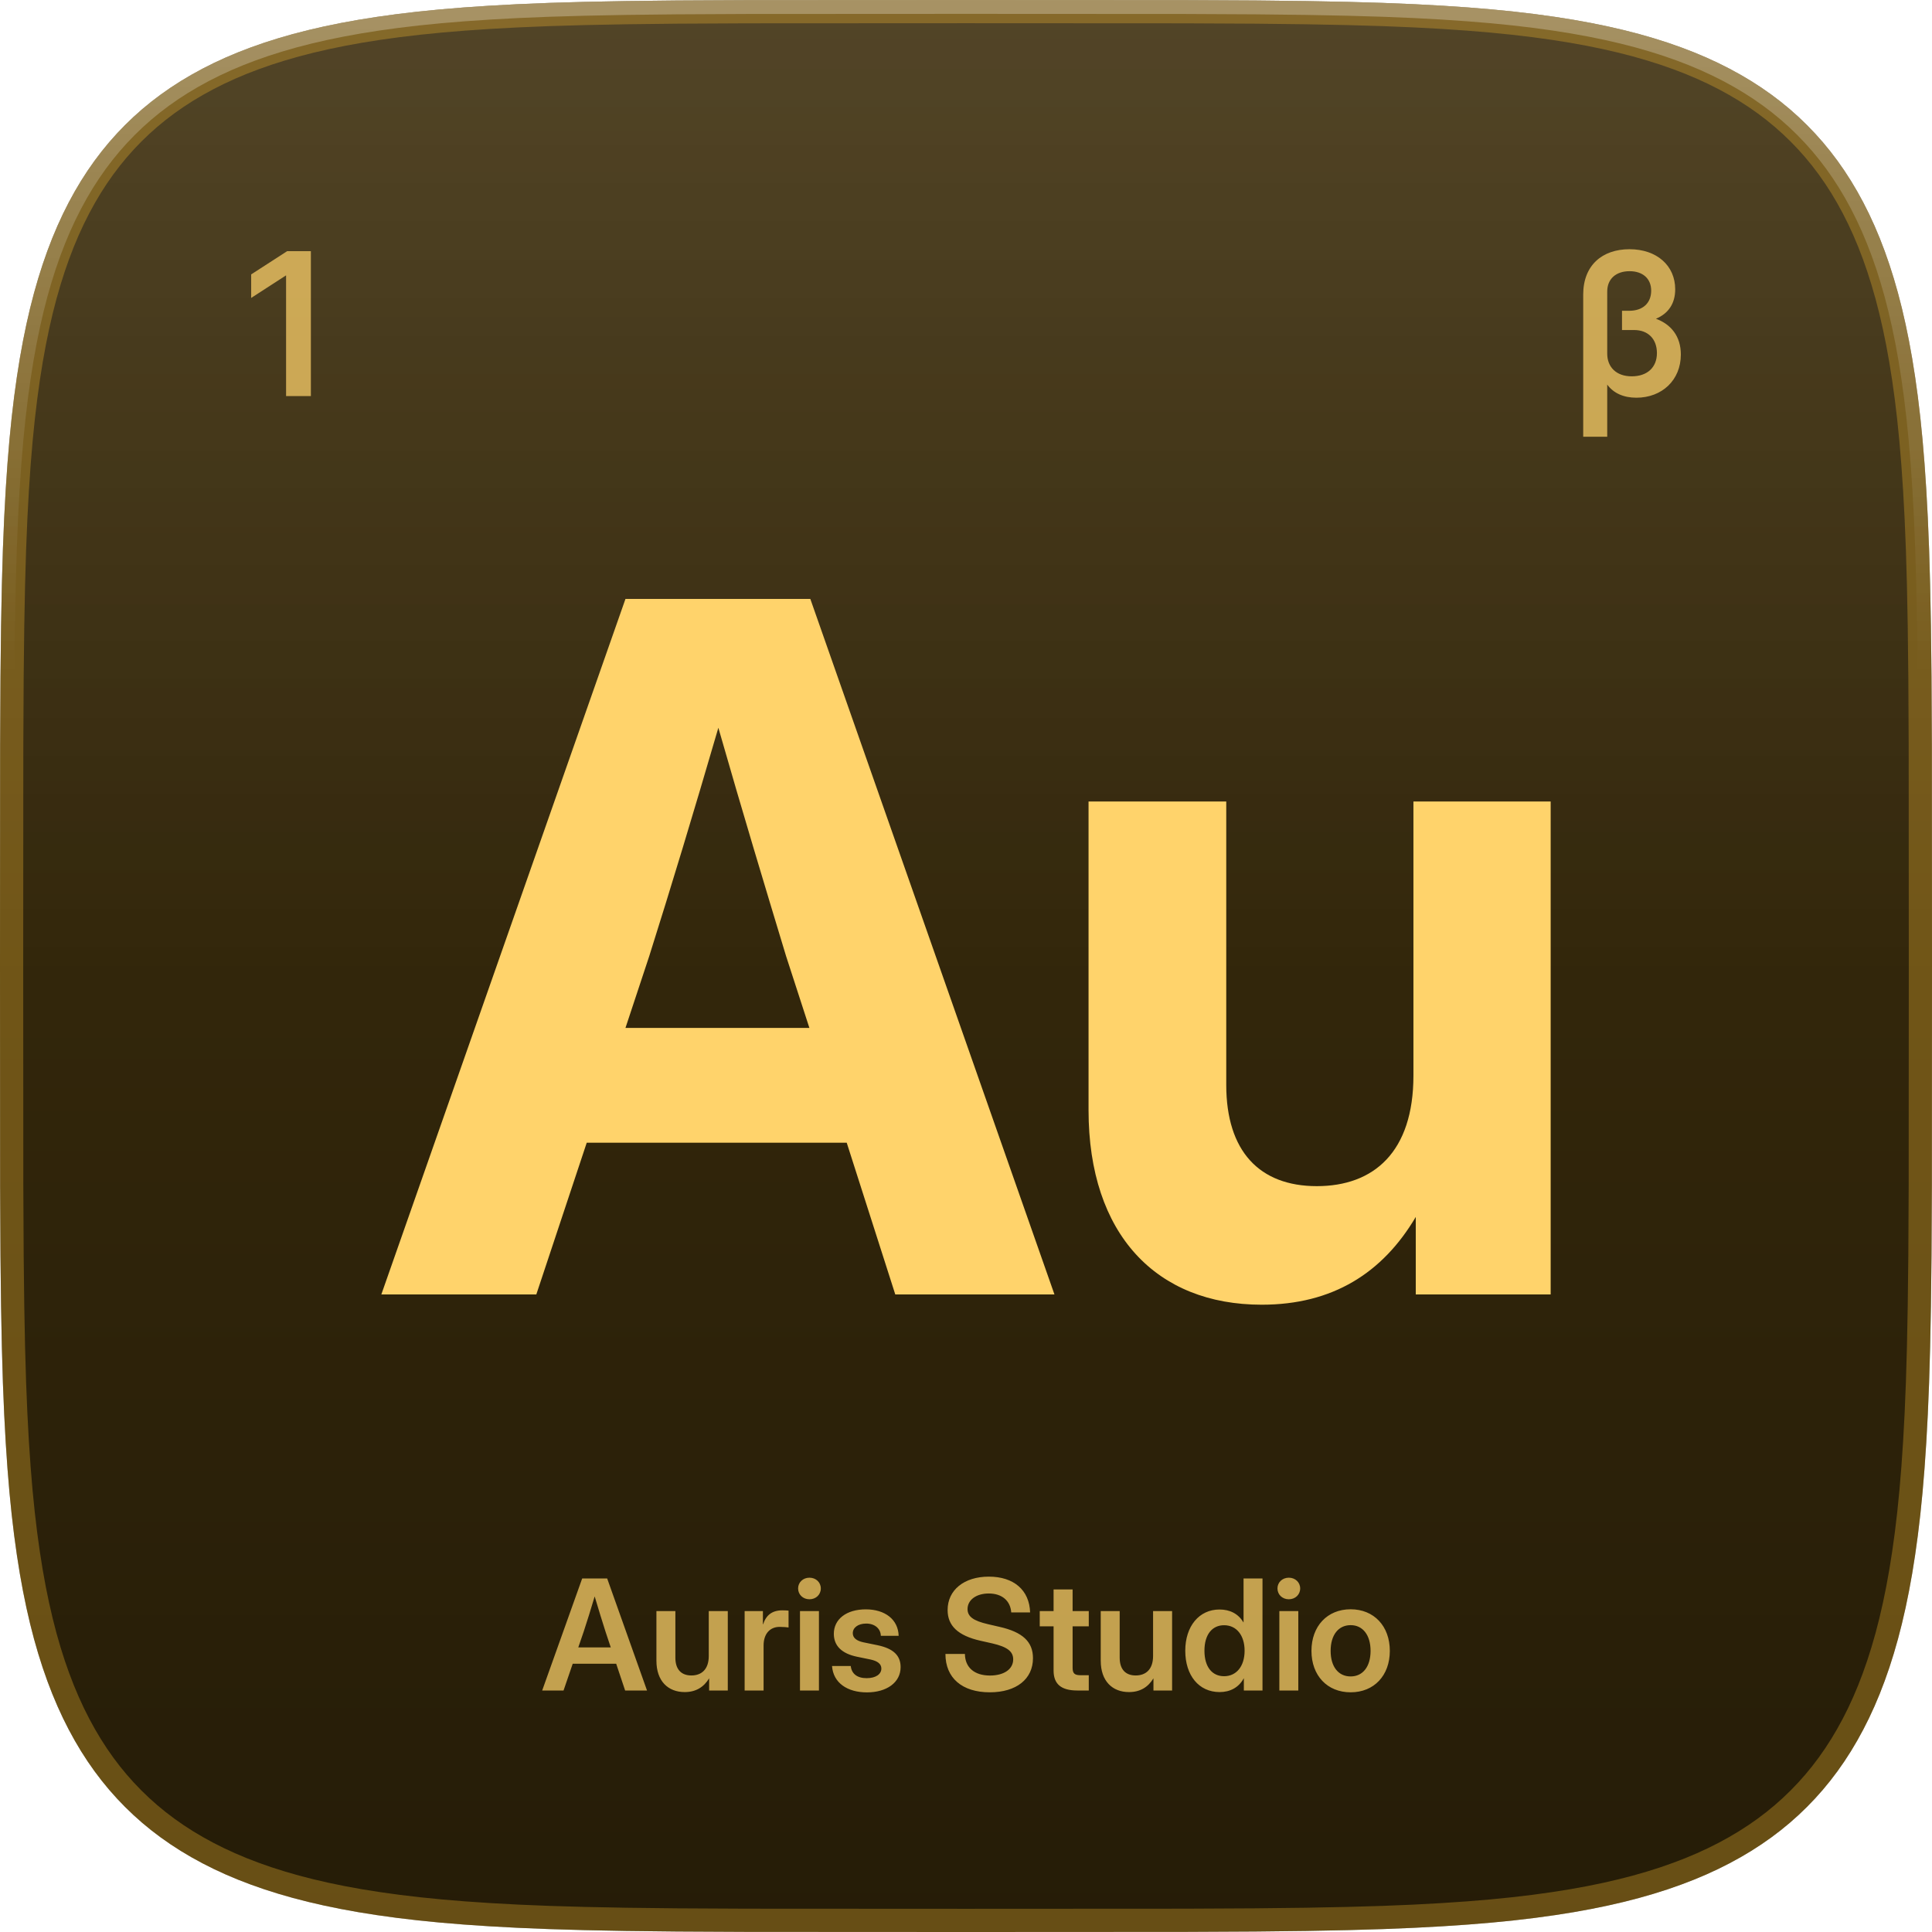
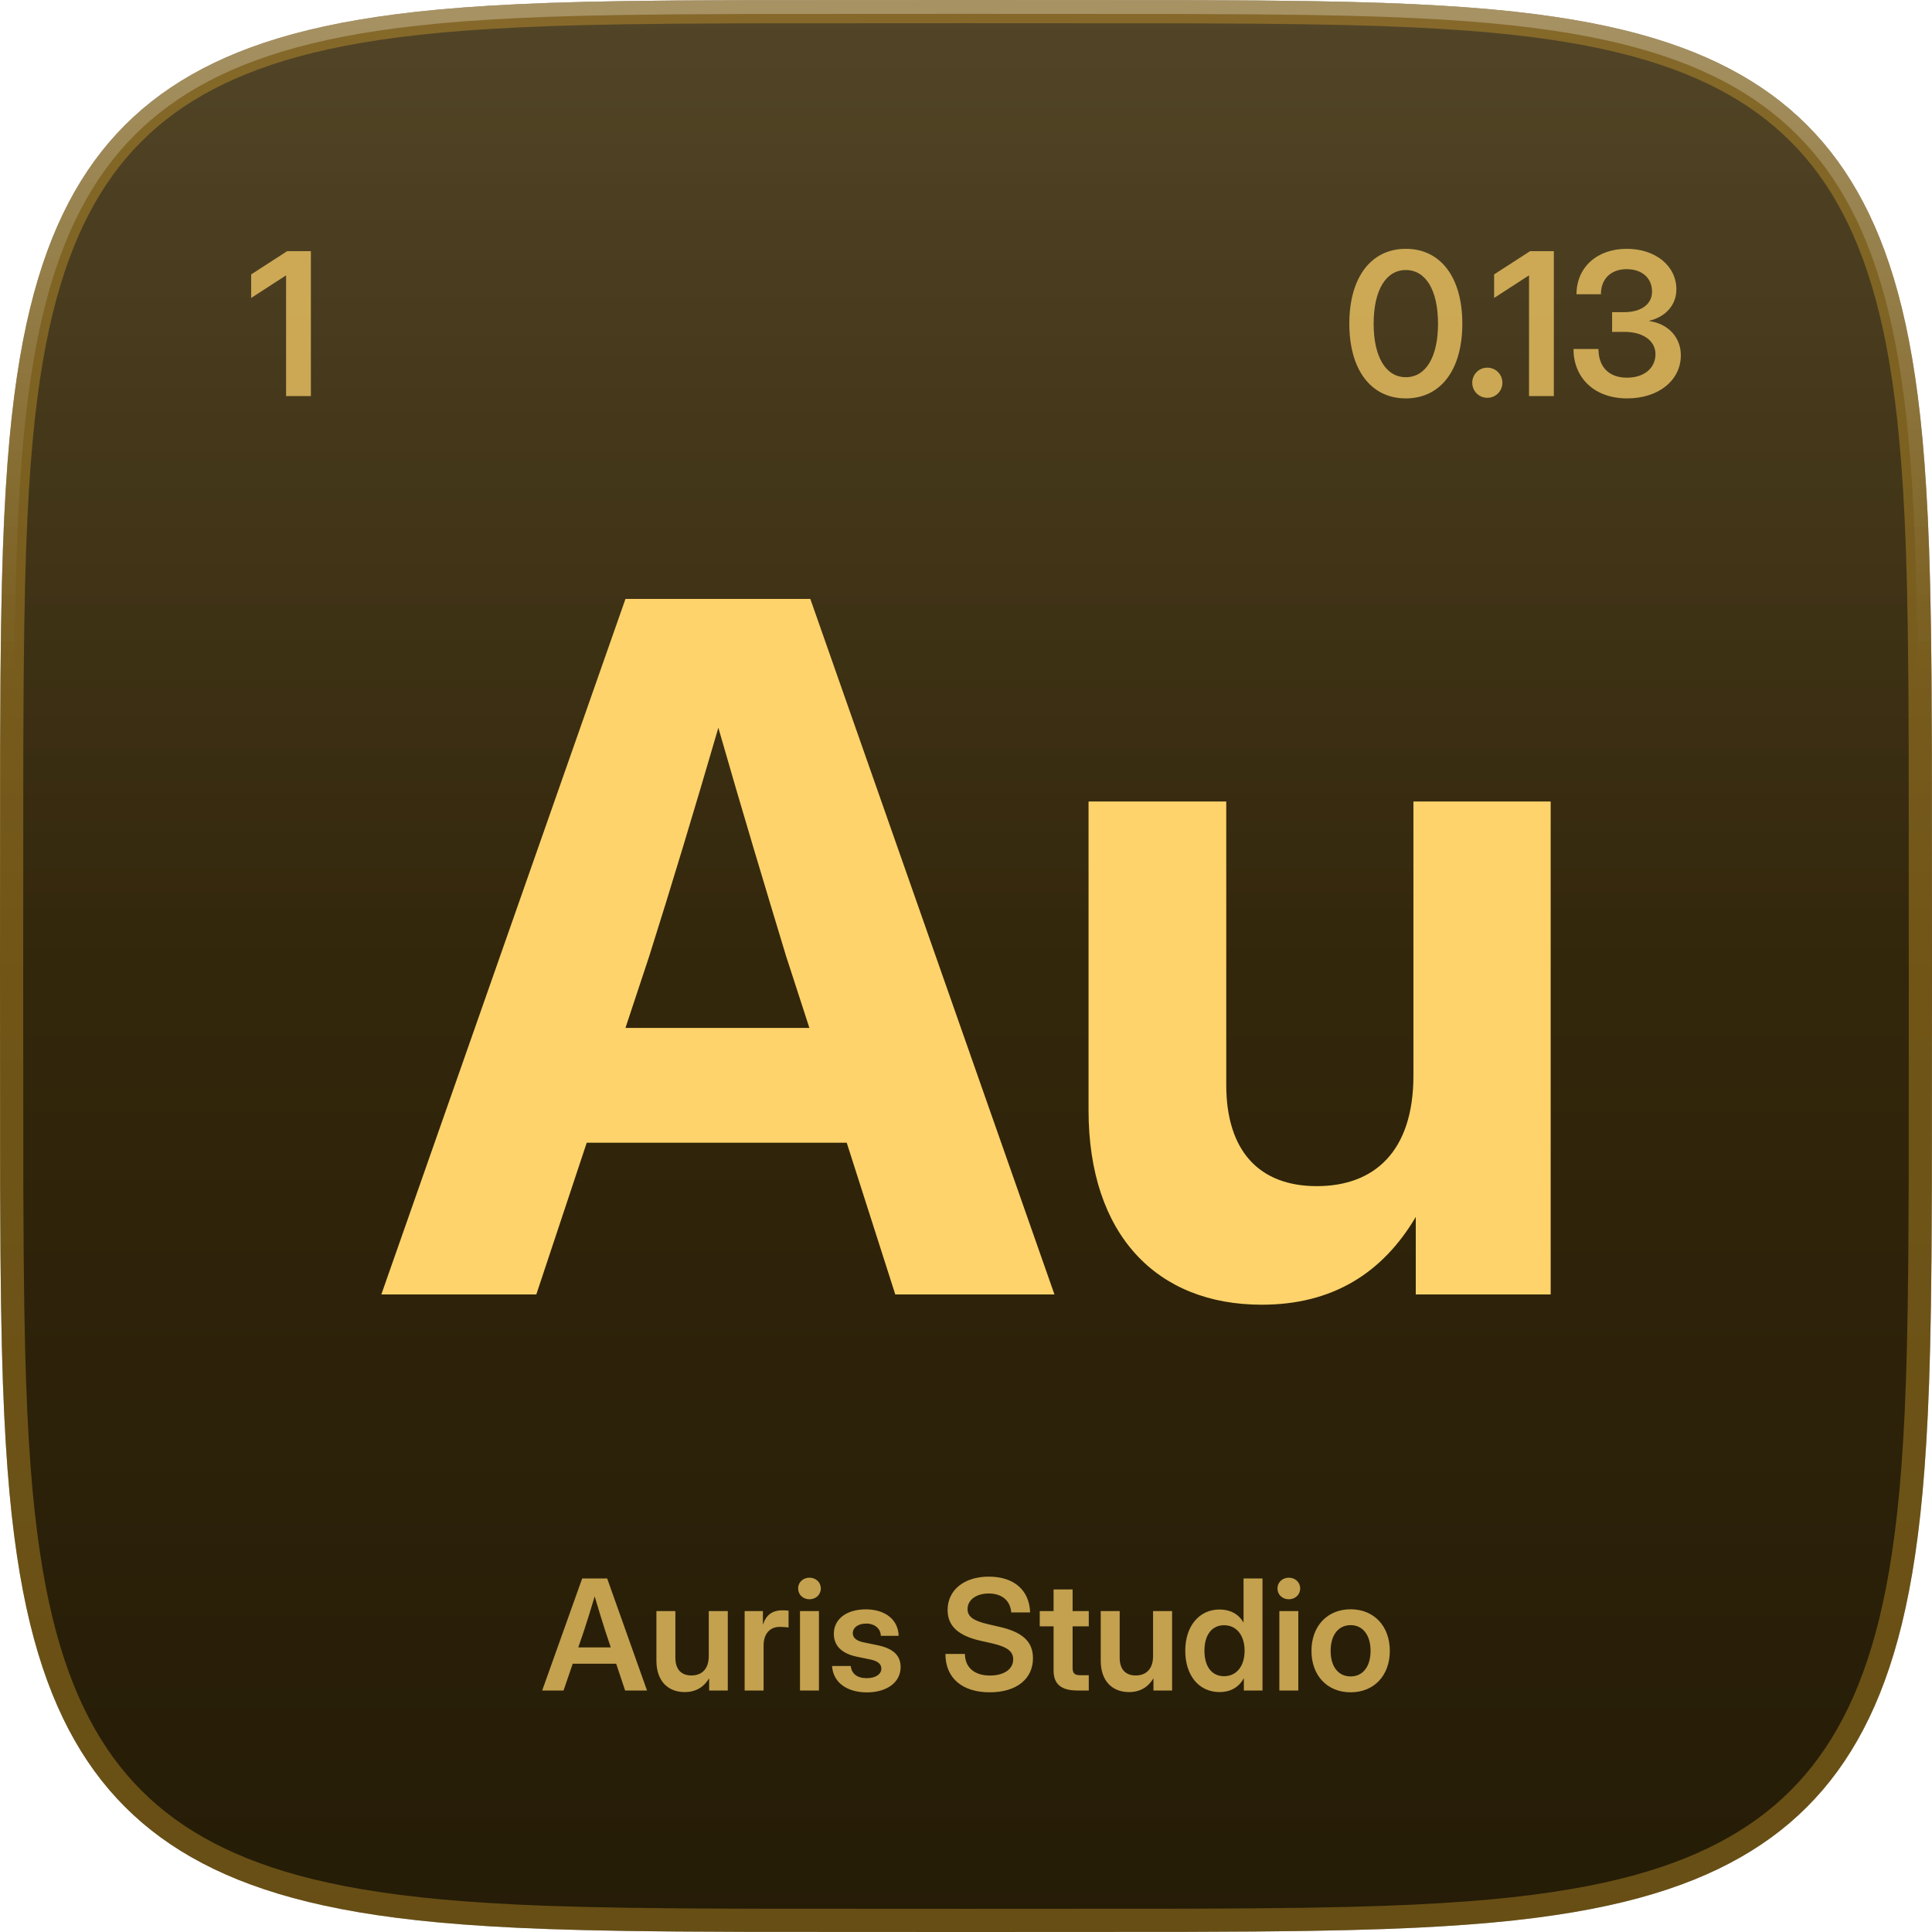
<svg xmlns="http://www.w3.org/2000/svg" viewBox="0 0 1024 1024" width="1024" height="1024">
  <defs>
    <linearGradient id="fill" x1="0" y1="0" x2="0" y2="1">
      <stop offset="0" stop-color="#40310f" />
      <stop offset="1" stop-color="#251c07" />
    </linearGradient>
    <clipPath id="tile">
      <path d="M1024.00,512.00 L1023.94,628.21 L1023.75,665.32 L1023.44,692.28 L1023.01,714.20 L1022.46,733.00 L1021.78,749.62 L1020.97,764.60 L1020.04,778.30 L1018.99,790.95 L1017.81,802.74 L1016.50,813.78 L1015.06,824.18 L1013.50,834.01 L1011.81,843.33 L1009.99,852.20 L1008.04,860.66 L1005.96,868.74 L1003.74,876.47 L1001.39,883.88 L998.90,890.99 L996.28,897.81 L993.52,904.36 L990.61,910.67 L987.56,916.73 L984.37,922.56 L981.03,928.18 L977.54,933.59 L973.90,938.79 L970.10,943.80 L966.14,948.62 L962.01,953.26 L957.72,957.72 L953.26,962.01 L948.62,966.14 L943.80,970.10 L938.79,973.90 L933.59,977.54 L928.18,981.03 L922.56,984.37 L916.73,987.56 L910.67,990.61 L904.36,993.52 L897.81,996.28 L890.99,998.90 L883.88,1001.39 L876.47,1003.74 L868.74,1005.96 L860.66,1008.04 L852.20,1009.99 L843.33,1011.81 L834.01,1013.50 L824.18,1015.06 L813.78,1016.50 L802.74,1017.81 L790.95,1018.99 L778.30,1020.04 L764.60,1020.97 L749.62,1021.78 L733.00,1022.46 L714.20,1023.01 L692.28,1023.44 L665.32,1023.75 L628.21,1023.94 L512.00,1024.00 L395.79,1023.94 L358.68,1023.75 L331.72,1023.44 L309.80,1023.01 L291.00,1022.46 L274.38,1021.78 L259.40,1020.97 L245.70,1020.04 L233.05,1018.99 L221.26,1017.81 L210.22,1016.50 L199.82,1015.06 L189.99,1013.50 L180.67,1011.81 L171.80,1009.99 L163.34,1008.04 L155.26,1005.96 L147.53,1003.74 L140.12,1001.39 L133.01,998.90 L126.19,996.28 L119.64,993.52 L113.33,990.61 L107.27,987.56 L101.44,984.37 L95.82,981.03 L90.41,977.54 L85.21,973.90 L80.20,970.10 L75.38,966.14 L70.74,962.01 L66.28,957.72 L61.99,953.26 L57.86,948.62 L53.90,943.80 L50.10,938.79 L46.46,933.59 L42.97,928.18 L39.63,922.56 L36.44,916.73 L33.39,910.67 L30.48,904.36 L27.72,897.81 L25.10,890.99 L22.61,883.88 L20.26,876.47 L18.04,868.74 L15.96,860.66 L14.01,852.20 L12.19,843.33 L10.50,834.01 L8.94,824.18 L7.50,813.78 L6.19,802.74 L5.01,790.95 L3.96,778.30 L3.03,764.60 L2.22,749.62 L1.54,733.00 L0.99,714.20 L0.56,692.28 L0.25,665.32 L0.06,628.21 L0.00,512.00 L0.06,395.79 L0.25,358.68 L0.56,331.72 L0.99,309.80 L1.54,291.00 L2.22,274.38 L3.03,259.40 L3.96,245.70 L5.01,233.05 L6.19,221.26 L7.50,210.22 L8.94,199.82 L10.50,189.99 L12.19,180.67 L14.01,171.80 L15.96,163.34 L18.04,155.26 L20.26,147.53 L22.61,140.12 L25.10,133.01 L27.72,126.19 L30.48,119.64 L33.39,113.33 L36.44,107.27 L39.63,101.44 L42.97,95.82 L46.46,90.41 L50.10,85.21 L53.90,80.20 L57.86,75.38 L61.99,70.74 L66.28,66.28 L70.74,61.99 L75.38,57.86 L80.20,53.90 L85.21,50.10 L90.41,46.46 L95.82,42.97 L101.44,39.63 L107.27,36.44 L113.33,33.39 L119.64,30.48 L126.19,27.72 L133.01,25.10 L140.12,22.61 L147.53,20.26 L155.26,18.04 L163.34,15.96 L171.80,14.01 L180.67,12.19 L189.99,10.50 L199.82,8.94 L210.22,7.50 L221.26,6.19 L233.05,5.01 L245.70,3.96 L259.40,3.03 L274.38,2.22 L291.00,1.54 L309.80,0.99 L331.72,0.56 L358.68,0.25 L395.79,0.06 L512.00,0.00 L628.21,0.06 L665.32,0.25 L692.28,0.56 L714.20,0.99 L733.00,1.54 L749.62,2.22 L764.60,3.03 L778.30,3.96 L790.95,5.01 L802.74,6.19 L813.78,7.50 L824.18,8.94 L834.01,10.50 L843.33,12.19 L852.20,14.01 L860.66,15.96 L868.74,18.04 L876.47,20.26 L883.88,22.61 L890.99,25.10 L897.81,27.72 L904.36,30.48 L910.67,33.39 L916.73,36.44 L922.56,39.63 L928.18,42.97 L933.59,46.46 L938.79,50.10 L943.80,53.90 L948.62,57.86 L953.26,61.99 L957.72,66.28 L962.01,70.74 L966.14,75.38 L970.10,80.20 L973.90,85.21 L977.54,90.41 L981.03,95.82 L984.37,101.44 L987.56,107.27 L990.61,113.33 L993.52,119.64 L996.28,126.19 L998.90,133.01 L1001.39,140.12 L1003.74,147.53 L1005.96,155.26 L1008.04,163.34 L1009.99,171.80 L1011.81,180.67 L1013.50,189.99 L1015.06,199.82 L1016.50,210.22 L1017.81,221.26 L1018.99,233.05 L1020.04,245.70 L1020.97,259.40 L1021.78,274.38 L1022.46,291.00 L1023.01,309.80 L1023.44,331.72 L1023.75,358.68 L1023.94,395.79 Z" />
    </clipPath>
    <linearGradient id="sheen" x1="0" y1="0" x2="0" y2="1">
      <stop offset="0" stop-color="#fff" stop-opacity="0.10" />
      <stop offset="0.5" stop-color="#fff" stop-opacity="0" />
    </linearGradient>
    <linearGradient id="edge" x1="0" y1="0" x2="0" y2="1">
      <stop offset="0" stop-color="#fff" stop-opacity="0.28" />
      <stop offset="0.35" stop-color="#fff" stop-opacity="0" />
    </linearGradient>
  </defs>
  <path d="M1024.00,512.00 L1023.94,628.21 L1023.75,665.32 L1023.44,692.28 L1023.01,714.20 L1022.46,733.00 L1021.78,749.62 L1020.97,764.60 L1020.04,778.30 L1018.99,790.95 L1017.81,802.74 L1016.50,813.78 L1015.06,824.18 L1013.50,834.01 L1011.81,843.33 L1009.99,852.20 L1008.04,860.66 L1005.96,868.74 L1003.74,876.47 L1001.39,883.88 L998.90,890.99 L996.28,897.81 L993.52,904.36 L990.61,910.67 L987.56,916.73 L984.37,922.56 L981.03,928.18 L977.54,933.59 L973.90,938.79 L970.10,943.80 L966.14,948.62 L962.01,953.26 L957.72,957.72 L953.26,962.01 L948.62,966.14 L943.80,970.10 L938.79,973.90 L933.59,977.54 L928.18,981.03 L922.56,984.37 L916.73,987.56 L910.67,990.61 L904.36,993.52 L897.81,996.28 L890.99,998.90 L883.88,1001.39 L876.47,1003.74 L868.74,1005.96 L860.66,1008.04 L852.20,1009.99 L843.33,1011.81 L834.01,1013.50 L824.18,1015.06 L813.78,1016.50 L802.74,1017.81 L790.95,1018.99 L778.30,1020.04 L764.60,1020.97 L749.62,1021.78 L733.00,1022.46 L714.20,1023.01 L692.28,1023.44 L665.32,1023.75 L628.21,1023.94 L512.00,1024.00 L395.79,1023.94 L358.68,1023.75 L331.72,1023.44 L309.80,1023.01 L291.00,1022.46 L274.38,1021.78 L259.40,1020.97 L245.70,1020.04 L233.05,1018.99 L221.26,1017.81 L210.22,1016.50 L199.82,1015.06 L189.99,1013.50 L180.67,1011.81 L171.80,1009.99 L163.34,1008.04 L155.26,1005.96 L147.53,1003.74 L140.12,1001.39 L133.01,998.90 L126.19,996.28 L119.64,993.52 L113.33,990.61 L107.27,987.56 L101.44,984.37 L95.82,981.03 L90.41,977.54 L85.21,973.90 L80.20,970.10 L75.38,966.14 L70.74,962.01 L66.28,957.72 L61.99,953.26 L57.86,948.62 L53.90,943.80 L50.10,938.79 L46.46,933.59 L42.97,928.18 L39.63,922.56 L36.44,916.73 L33.39,910.67 L30.48,904.36 L27.72,897.81 L25.10,890.99 L22.61,883.88 L20.26,876.47 L18.04,868.74 L15.96,860.66 L14.01,852.20 L12.19,843.33 L10.50,834.01 L8.94,824.18 L7.50,813.78 L6.19,802.74 L5.01,790.95 L3.96,778.30 L3.03,764.60 L2.22,749.62 L1.54,733.00 L0.99,714.20 L0.56,692.28 L0.25,665.32 L0.06,628.21 L0.00,512.00 L0.06,395.79 L0.25,358.68 L0.56,331.72 L0.99,309.80 L1.54,291.00 L2.22,274.38 L3.03,259.40 L3.96,245.70 L5.01,233.05 L6.19,221.26 L7.50,210.22 L8.94,199.82 L10.50,189.99 L12.19,180.67 L14.01,171.80 L15.96,163.34 L18.04,155.26 L20.26,147.53 L22.61,140.12 L25.10,133.01 L27.72,126.19 L30.48,119.64 L33.39,113.33 L36.44,107.27 L39.63,101.44 L42.97,95.82 L46.46,90.41 L50.10,85.21 L53.90,80.20 L57.86,75.38 L61.99,70.74 L66.28,66.28 L70.74,61.99 L75.38,57.86 L80.20,53.90 L85.21,50.10 L90.41,46.46 L95.82,42.97 L101.44,39.63 L107.27,36.44 L113.33,33.39 L119.64,30.48 L126.19,27.72 L133.01,25.10 L140.12,22.61 L147.53,20.26 L155.26,18.04 L163.34,15.96 L171.80,14.01 L180.67,12.19 L189.99,10.50 L199.82,8.94 L210.22,7.50 L221.26,6.19 L233.05,5.01 L245.70,3.96 L259.40,3.03 L274.38,2.22 L291.00,1.54 L309.80,0.99 L331.72,0.56 L358.68,0.25 L395.79,0.06 L512.00,0.00 L628.21,0.06 L665.32,0.25 L692.28,0.56 L714.20,0.99 L733.00,1.54 L749.62,2.22 L764.60,3.03 L778.30,3.96 L790.95,5.01 L802.74,6.19 L813.78,7.50 L824.18,8.94 L834.01,10.50 L843.33,12.19 L852.20,14.01 L860.66,15.96 L868.74,18.04 L876.47,20.26 L883.88,22.61 L890.99,25.10 L897.81,27.72 L904.36,30.48 L910.67,33.39 L916.73,36.44 L922.56,39.63 L928.18,42.97 L933.59,46.46 L938.79,50.10 L943.80,53.90 L948.62,57.86 L953.26,61.99 L957.72,66.28 L962.01,70.74 L966.14,75.38 L970.10,80.20 L973.90,85.21 L977.54,90.41 L981.03,95.82 L984.37,101.44 L987.56,107.27 L990.61,113.33 L993.52,119.64 L996.28,126.19 L998.90,133.01 L1001.39,140.12 L1003.74,147.53 L1005.96,155.26 L1008.04,163.34 L1009.99,171.80 L1011.81,180.67 L1013.50,189.99 L1015.06,199.82 L1016.50,210.22 L1017.81,221.26 L1018.99,233.05 L1020.04,245.70 L1020.97,259.40 L1021.78,274.38 L1022.46,291.00 L1023.01,309.80 L1023.44,331.72 L1023.75,358.68 L1023.94,395.79 Z" fill="url(#fill)" />
  <rect x="0" y="0" width="1024" height="1024" fill="url(#sheen)" clip-path="url(#tile)" />
  <path d="M1024.00,512.00 L1023.94,628.21 L1023.75,665.32 L1023.44,692.28 L1023.01,714.20 L1022.46,733.00 L1021.78,749.62 L1020.97,764.60 L1020.04,778.30 L1018.99,790.95 L1017.81,802.74 L1016.50,813.78 L1015.06,824.18 L1013.50,834.01 L1011.81,843.33 L1009.99,852.20 L1008.04,860.66 L1005.96,868.74 L1003.74,876.47 L1001.39,883.88 L998.90,890.99 L996.28,897.81 L993.52,904.36 L990.61,910.67 L987.56,916.73 L984.37,922.56 L981.03,928.18 L977.54,933.59 L973.90,938.79 L970.10,943.80 L966.14,948.62 L962.01,953.26 L957.72,957.72 L953.26,962.01 L948.62,966.14 L943.80,970.10 L938.79,973.90 L933.59,977.54 L928.18,981.03 L922.56,984.37 L916.73,987.56 L910.67,990.61 L904.36,993.52 L897.81,996.28 L890.99,998.90 L883.88,1001.39 L876.47,1003.74 L868.74,1005.96 L860.66,1008.04 L852.20,1009.99 L843.33,1011.81 L834.01,1013.50 L824.18,1015.06 L813.78,1016.50 L802.74,1017.81 L790.95,1018.99 L778.30,1020.04 L764.60,1020.97 L749.62,1021.78 L733.00,1022.46 L714.20,1023.01 L692.28,1023.44 L665.32,1023.75 L628.21,1023.94 L512.00,1024.00 L395.79,1023.94 L358.68,1023.75 L331.72,1023.44 L309.80,1023.01 L291.00,1022.46 L274.38,1021.78 L259.40,1020.97 L245.70,1020.04 L233.05,1018.99 L221.26,1017.81 L210.22,1016.50 L199.82,1015.06 L189.99,1013.50 L180.67,1011.81 L171.80,1009.99 L163.34,1008.04 L155.26,1005.96 L147.53,1003.74 L140.12,1001.39 L133.01,998.90 L126.19,996.28 L119.64,993.52 L113.33,990.61 L107.27,987.56 L101.44,984.37 L95.82,981.03 L90.41,977.54 L85.21,973.90 L80.20,970.10 L75.38,966.14 L70.74,962.01 L66.28,957.72 L61.99,953.26 L57.86,948.62 L53.90,943.80 L50.10,938.79 L46.46,933.59 L42.97,928.18 L39.63,922.56 L36.44,916.73 L33.39,910.67 L30.48,904.36 L27.72,897.81 L25.10,890.99 L22.61,883.88 L20.26,876.47 L18.04,868.74 L15.96,860.66 L14.01,852.20 L12.19,843.33 L10.50,834.01 L8.94,824.18 L7.50,813.78 L6.19,802.74 L5.01,790.95 L3.96,778.30 L3.03,764.60 L2.22,749.62 L1.54,733.00 L0.99,714.20 L0.56,692.28 L0.25,665.32 L0.06,628.21 L0.00,512.00 L0.06,395.79 L0.25,358.68 L0.56,331.72 L0.99,309.80 L1.54,291.00 L2.22,274.38 L3.03,259.40 L3.96,245.70 L5.01,233.05 L6.19,221.26 L7.50,210.22 L8.94,199.82 L10.50,189.99 L12.19,180.67 L14.01,171.80 L15.96,163.34 L18.04,155.26 L20.26,147.53 L22.61,140.12 L25.10,133.01 L27.72,126.19 L30.48,119.64 L33.39,113.33 L36.44,107.27 L39.63,101.44 L42.97,95.82 L46.46,90.41 L50.10,85.21 L53.90,80.20 L57.86,75.38 L61.99,70.74 L66.28,66.28 L70.74,61.99 L75.38,57.86 L80.20,53.90 L85.21,50.10 L90.41,46.46 L95.82,42.97 L101.44,39.63 L107.27,36.44 L113.33,33.39 L119.64,30.48 L126.19,27.72 L133.01,25.10 L140.12,22.61 L147.53,20.26 L155.26,18.04 L163.34,15.96 L171.80,14.01 L180.67,12.19 L189.99,10.50 L199.82,8.94 L210.22,7.50 L221.26,6.19 L233.05,5.01 L245.70,3.96 L259.40,3.03 L274.38,2.22 L291.00,1.54 L309.80,0.99 L331.72,0.56 L358.68,0.25 L395.79,0.06 L512.00,0.00 L628.21,0.06 L665.32,0.25 L692.28,0.56 L714.20,0.99 L733.00,1.54 L749.62,2.22 L764.60,3.03 L778.30,3.96 L790.95,5.01 L802.74,6.19 L813.78,7.50 L824.18,8.94 L834.01,10.50 L843.33,12.19 L852.20,14.01 L860.66,15.96 L868.74,18.04 L876.47,20.26 L883.88,22.61 L890.99,25.10 L897.81,27.72 L904.36,30.48 L910.67,33.39 L916.73,36.44 L922.56,39.63 L928.18,42.97 L933.59,46.46 L938.79,50.10 L943.80,53.90 L948.62,57.86 L953.26,61.99 L957.72,66.28 L962.01,70.74 L966.14,75.38 L970.10,80.20 L973.90,85.21 L977.54,90.41 L981.03,95.82 L984.37,101.44 L987.56,107.27 L990.61,113.33 L993.52,119.64 L996.28,126.19 L998.90,133.01 L1001.39,140.12 L1003.74,147.53 L1005.96,155.26 L1008.04,163.34 L1009.99,171.80 L1011.81,180.67 L1013.50,189.99 L1015.06,199.82 L1016.50,210.22 L1017.81,221.26 L1018.99,233.05 L1020.04,245.70 L1020.97,259.40 L1021.78,274.38 L1022.46,291.00 L1023.01,309.80 L1023.44,331.72 L1023.75,358.68 L1023.94,395.79 Z" fill="none" stroke="#e8b130" stroke-opacity="0.34" stroke-width="24.6" clip-path="url(#tile)" />
  <path d="M1024.00,512.00 L1023.94,628.21 L1023.75,665.32 L1023.44,692.28 L1023.01,714.20 L1022.46,733.00 L1021.78,749.62 L1020.97,764.60 L1020.04,778.30 L1018.99,790.95 L1017.81,802.74 L1016.50,813.78 L1015.06,824.18 L1013.50,834.01 L1011.81,843.33 L1009.99,852.20 L1008.04,860.66 L1005.96,868.74 L1003.74,876.47 L1001.39,883.88 L998.90,890.99 L996.28,897.81 L993.52,904.36 L990.61,910.67 L987.56,916.73 L984.37,922.56 L981.03,928.18 L977.54,933.59 L973.90,938.79 L970.10,943.80 L966.14,948.62 L962.01,953.26 L957.72,957.72 L953.26,962.01 L948.62,966.14 L943.80,970.10 L938.79,973.90 L933.59,977.54 L928.18,981.03 L922.56,984.37 L916.73,987.56 L910.67,990.61 L904.36,993.52 L897.81,996.28 L890.99,998.90 L883.88,1001.39 L876.47,1003.74 L868.74,1005.96 L860.66,1008.04 L852.20,1009.99 L843.33,1011.81 L834.01,1013.50 L824.18,1015.06 L813.78,1016.50 L802.74,1017.81 L790.95,1018.99 L778.30,1020.04 L764.60,1020.97 L749.62,1021.78 L733.00,1022.46 L714.20,1023.01 L692.28,1023.44 L665.32,1023.75 L628.21,1023.94 L512.00,1024.00 L395.79,1023.94 L358.68,1023.75 L331.72,1023.44 L309.80,1023.01 L291.00,1022.46 L274.38,1021.78 L259.40,1020.97 L245.70,1020.04 L233.05,1018.99 L221.26,1017.81 L210.22,1016.50 L199.82,1015.06 L189.99,1013.50 L180.67,1011.81 L171.80,1009.99 L163.34,1008.04 L155.26,1005.96 L147.53,1003.74 L140.12,1001.39 L133.01,998.90 L126.19,996.28 L119.64,993.52 L113.33,990.61 L107.27,987.56 L101.44,984.37 L95.82,981.03 L90.41,977.54 L85.21,973.90 L80.20,970.10 L75.38,966.14 L70.74,962.01 L66.28,957.72 L61.99,953.26 L57.86,948.62 L53.90,943.80 L50.10,938.79 L46.46,933.59 L42.97,928.18 L39.63,922.56 L36.44,916.73 L33.39,910.67 L30.48,904.36 L27.72,897.81 L25.10,890.99 L22.61,883.88 L20.26,876.47 L18.04,868.74 L15.96,860.66 L14.01,852.20 L12.19,843.33 L10.50,834.01 L8.94,824.18 L7.50,813.78 L6.19,802.74 L5.01,790.95 L3.96,778.30 L3.03,764.60 L2.22,749.62 L1.54,733.00 L0.99,714.20 L0.56,692.28 L0.25,665.32 L0.06,628.21 L0.00,512.00 L0.06,395.79 L0.25,358.68 L0.56,331.72 L0.99,309.80 L1.54,291.00 L2.22,274.38 L3.03,259.40 L3.96,245.70 L5.01,233.05 L6.19,221.26 L7.50,210.22 L8.94,199.82 L10.50,189.99 L12.19,180.67 L14.01,171.80 L15.96,163.34 L18.04,155.26 L20.26,147.53 L22.61,140.12 L25.10,133.01 L27.72,126.19 L30.48,119.64 L33.39,113.33 L36.44,107.27 L39.63,101.44 L42.97,95.82 L46.46,90.41 L50.10,85.21 L53.90,80.20 L57.86,75.38 L61.99,70.74 L66.28,66.28 L70.74,61.99 L75.38,57.86 L80.20,53.90 L85.21,50.10 L90.41,46.46 L95.82,42.97 L101.44,39.63 L107.27,36.44 L113.33,33.39 L119.64,30.48 L126.19,27.72 L133.01,25.10 L140.12,22.61 L147.53,20.26 L155.26,18.04 L163.34,15.96 L171.80,14.01 L180.67,12.19 L189.99,10.50 L199.82,8.94 L210.22,7.50 L221.26,6.19 L233.05,5.01 L245.70,3.96 L259.40,3.03 L274.38,2.22 L291.00,1.54 L309.80,0.99 L331.72,0.56 L358.68,0.25 L395.79,0.06 L512.00,0.00 L628.21,0.06 L665.32,0.25 L692.28,0.56 L714.20,0.99 L733.00,1.54 L749.62,2.22 L764.60,3.03 L778.30,3.96 L790.95,5.01 L802.74,6.19 L813.78,7.50 L824.18,8.94 L834.01,10.50 L843.33,12.19 L852.20,14.01 L860.66,15.96 L868.74,18.04 L876.47,20.26 L883.88,22.61 L890.99,25.10 L897.81,27.72 L904.36,30.48 L910.67,33.39 L916.73,36.44 L922.56,39.63 L928.18,42.97 L933.59,46.46 L938.79,50.10 L943.80,53.90 L948.62,57.86 L953.26,61.99 L957.72,66.28 L962.01,70.74 L966.14,75.38 L970.10,80.20 L973.90,85.21 L977.54,90.41 L981.03,95.82 L984.37,101.44 L987.56,107.27 L990.61,113.33 L993.52,119.64 L996.28,126.19 L998.90,133.01 L1001.39,140.12 L1003.74,147.53 L1005.96,155.26 L1008.04,163.34 L1009.99,171.80 L1011.81,180.67 L1013.50,189.99 L1015.06,199.82 L1016.50,210.22 L1017.81,221.26 L1018.99,233.05 L1020.04,245.70 L1020.97,259.40 L1021.78,274.38 L1022.46,291.00 L1023.01,309.80 L1023.44,331.72 L1023.75,358.68 L1023.94,395.79 Z" fill="none" stroke="url(#edge)" stroke-width="14.7" clip-path="url(#tile)" />
  <path transform="translate(199.89 686.08)" d="M2.227 0.0H84.367L111.087 -80.408H248.894L274.624 0.0H358.991L229.596 -368.64H131.622ZM131.622 -141.271 144.24 -179.372C156.115 -216.978 167.496 -254.584 180.856 -300.355C193.969 -254.584 205.35 -216.978 216.731 -179.372L229.101 -141.271ZM468.851 5.443C506.457 5.443 532.93 -11.381 550.496 -41.07V0.0H621.997V-261.264H549.259V-116.035C549.259 -75.46 528.229 -57.399 498.045 -57.399C467.614 -57.399 450.048 -75.955 450.048 -111.087V-261.264H377.062V-97.727C377.062 -31.668 413.184 5.443 468.851 5.443Z" fill="#ffd36b" />
  <path transform="translate(130.96 209.92)" d="M33.813 -76.8H21.236L2.165 -64.481V-52.008L20.566 -63.914H20.669V0.0H33.813Z" fill="#ffd36b" fill-opacity="0.72" />
-   <path transform="translate(833.36 209.92)" d="M5.773 21.545H18.504V-6.082C21.854 -1.495 27.215 0.876 33.967 0.876C47.472 0.876 57.523 -8.402 57.523 -22.009C57.523 -31.751 52.265 -38.039 44.328 -40.977C50.822 -43.709 54.533 -48.915 54.533 -56.595C54.533 -69.12 44.791 -77.831 30.308 -77.831C15.824 -77.831 5.773 -69.275 5.773 -53.812ZM31.493 -10.463C23.195 -10.463 18.504 -15.463 18.504 -22.473V-55.409C18.504 -62.007 23.04 -66.182 30.359 -66.182C37.369 -66.182 41.802 -62.213 41.802 -55.873C41.802 -49.276 37.369 -45.204 30.205 -45.204H26.339V-34.998H32.782C40.204 -34.998 44.843 -30.205 44.843 -22.782C44.843 -15.205 39.74 -10.463 31.493 -10.463Z" fill="#ffd36b" fill-opacity="0.72" />
+   <path transform="translate(711.46 209.92)" d="M33.658 1.237C52.214 1.237 63.605 -14.02 63.605 -38.348C63.605 -62.78 52.214 -78.037 33.658 -78.037C15.102 -78.037 3.711 -62.729 3.711 -38.348C3.711 -14.02 15.102 1.237 33.658 1.237ZM33.658 -9.999C23.092 -9.999 16.597 -20.721 16.597 -38.348C16.597 -56.079 23.092 -66.801 33.658 -66.801C44.276 -66.801 50.719 -56.079 50.719 -38.348C50.719 -20.721 44.276 -9.999 33.658 -9.999ZM76.852 0.928C81.284 0.928 84.841 -2.629 84.841 -7.061C84.841 -11.494 81.284 -15.051 76.852 -15.051C72.419 -15.051 68.862 -11.494 68.862 -7.061C68.862 -2.629 72.419 0.928 76.852 0.928ZM112.107 -76.8H99.531L80.46 -64.481V-52.008L98.861 -63.914H98.964V0.0H112.107ZM151.023 1.237C167.568 1.237 179.423 -8.299 179.423 -21.648C179.423 -30.772 173.083 -38.297 162.672 -39.74V-39.895C171.279 -41.957 177.052 -48.193 177.052 -56.543C177.052 -69.068 165.919 -78.037 150.765 -78.037C134.683 -78.037 124.117 -67.934 124.117 -53.966H137.054C137.054 -62.162 142.415 -67.264 150.714 -67.264C158.754 -67.264 164.166 -62.626 164.166 -55.306C164.166 -48.709 158.394 -44.482 149.58 -44.482H142.982V-34.019H149.58C159.373 -34.019 165.97 -29.328 165.97 -22.215C165.97 -14.638 159.785 -9.742 150.868 -9.742C141.384 -9.742 135.766 -15.36 135.766 -24.947H122.519C122.519 -10.206 132.983 1.237 151.023 1.237Z" fill="#ffd36b" fill-opacity="0.72" />
  <path transform="translate(286.85 896.00)" d="M0.518 0.0H11.839L16.702 -14.19H39.741L44.484 0.0H56.084L34.958 -59.392H21.724ZM19.651 -22.84 22.521 -31.211C24.315 -36.672 26.109 -42.372 28.341 -49.865C30.573 -42.372 32.327 -36.672 34.081 -31.211L36.871 -22.84ZM76.054 0.837C81.873 0.837 86.138 -1.714 89.008 -6.457V0.0H98.894V-42.093H88.809V-18.296C88.809 -11.121 84.903 -7.972 79.601 -7.972C74.22 -7.972 71.111 -11.201 71.111 -17.379V-42.093H61.066V-15.785C61.066 -4.983 67.244 0.837 76.054 0.837ZM107.822 0.0H117.867V-23.837C117.867 -30.413 121.574 -33.722 126.357 -33.722C128.35 -33.722 130.344 -33.523 131.101 -33.403V-42.332C130.304 -42.411 129.188 -42.491 127.832 -42.491C122.411 -42.491 119.183 -39.94 117.628 -35.117H117.508V-42.093H107.822ZM137.16 0.0H147.204V-42.093H137.16ZM142.182 -48.351C145.61 -48.351 148.201 -50.822 148.201 -54.091C148.201 -57.319 145.61 -59.791 142.182 -59.791C138.754 -59.791 136.163 -57.319 136.163 -54.091C136.163 -50.822 138.754 -48.351 142.182 -48.351ZM172.635 0.997C183.039 0.997 190.493 -4.185 190.493 -12.397C190.493 -18.575 186.626 -22.242 178.296 -23.996L170.722 -25.551C167.214 -26.308 165.142 -27.862 165.142 -30.374C165.142 -33.244 167.852 -35.476 172.277 -35.476C176.861 -35.476 179.93 -32.725 180.01 -28.979H189.456C189.217 -37.628 182.242 -43.009 172.037 -43.009C161.754 -43.009 155.097 -37.788 155.097 -30.055C155.097 -23.677 159.322 -19.571 167.374 -17.897L174.549 -16.422C178.096 -15.665 180.289 -14.19 180.289 -11.639C180.289 -8.65 177.339 -6.537 172.476 -6.537C167.454 -6.537 164.504 -8.889 164.065 -12.994H154.14C154.778 -3.946 162.391 0.997 172.635 0.997ZM237.767 0.957C251.838 0.957 260.647 -6.059 260.647 -17.14C260.647 -25.869 255.107 -31.011 242.79 -33.762L236.771 -35.157C229.038 -36.951 225.969 -39.183 225.969 -43.169C225.969 -48.032 230.632 -51.42 237.209 -51.42C244.145 -51.42 248.689 -47.633 249.128 -41.375H259.132C258.774 -53.174 250.523 -60.349 237.249 -60.349C224.135 -60.349 215.406 -53.253 215.406 -42.651C215.406 -34.32 220.866 -29.098 232.745 -26.388L239.123 -24.953C247.055 -23.119 250.164 -20.688 250.164 -16.502C250.164 -11.28 245.261 -7.932 237.847 -7.932C229.596 -7.932 224.653 -12.197 224.574 -19.372H214.25C214.25 -6.657 223.059 0.957 237.767 0.957ZM290.224 -42.093H281.654V-53.572H271.569V-42.093H264.235V-34.001H271.569V-10.603C271.569 -3.388 275.595 0.0 284.165 0.0H290.224V-8.092H285.919C282.65 -8.092 281.654 -9.088 281.654 -12.078V-34.001H290.224ZM311.549 0.837C317.369 0.837 321.634 -1.714 324.504 -6.457V0.0H334.389V-42.093H324.304V-18.296C324.304 -11.121 320.398 -7.972 315.096 -7.972C309.715 -7.972 306.606 -11.201 306.606 -17.379V-42.093H296.561V-15.785C296.561 -4.983 302.74 0.837 311.549 0.837ZM359.581 0.837C365.081 0.837 369.705 -1.555 372.336 -6.418H372.416V0.0H382.301V-59.392H372.256V-36.114H372.177C369.466 -40.737 364.962 -42.93 359.501 -42.93C348.699 -42.93 341.364 -34.041 341.364 -21.086C341.364 -7.972 348.579 0.837 359.581 0.837ZM361.932 -7.573C355.714 -7.573 351.529 -12.357 351.529 -21.086C351.529 -29.776 355.714 -34.599 361.932 -34.599C368.509 -34.599 372.814 -29.258 372.814 -21.086C372.814 -12.875 368.509 -7.573 361.932 -7.573ZM391.23 0.0H401.275V-42.093H391.23ZM396.252 -48.351C399.68 -48.351 402.271 -50.822 402.271 -54.091C402.271 -57.319 399.68 -59.791 396.252 -59.791C392.824 -59.791 390.233 -57.319 390.233 -54.091C390.233 -50.822 392.824 -48.351 396.252 -48.351ZM429.018 0.957C441.414 0.957 449.785 -7.932 449.785 -21.006C449.785 -34.081 441.414 -43.049 429.018 -43.049C416.621 -43.049 408.25 -34.081 408.25 -21.006C408.25 -7.932 416.621 0.957 429.018 0.957ZM429.018 -7.454C422.52 -7.454 418.415 -12.596 418.415 -21.006C418.415 -29.457 422.56 -34.639 429.018 -34.639C435.435 -34.639 439.581 -29.417 439.581 -21.006C439.581 -12.636 435.475 -7.454 429.018 -7.454Z" fill="#ffd36b" fill-opacity="0.72" />
</svg>
